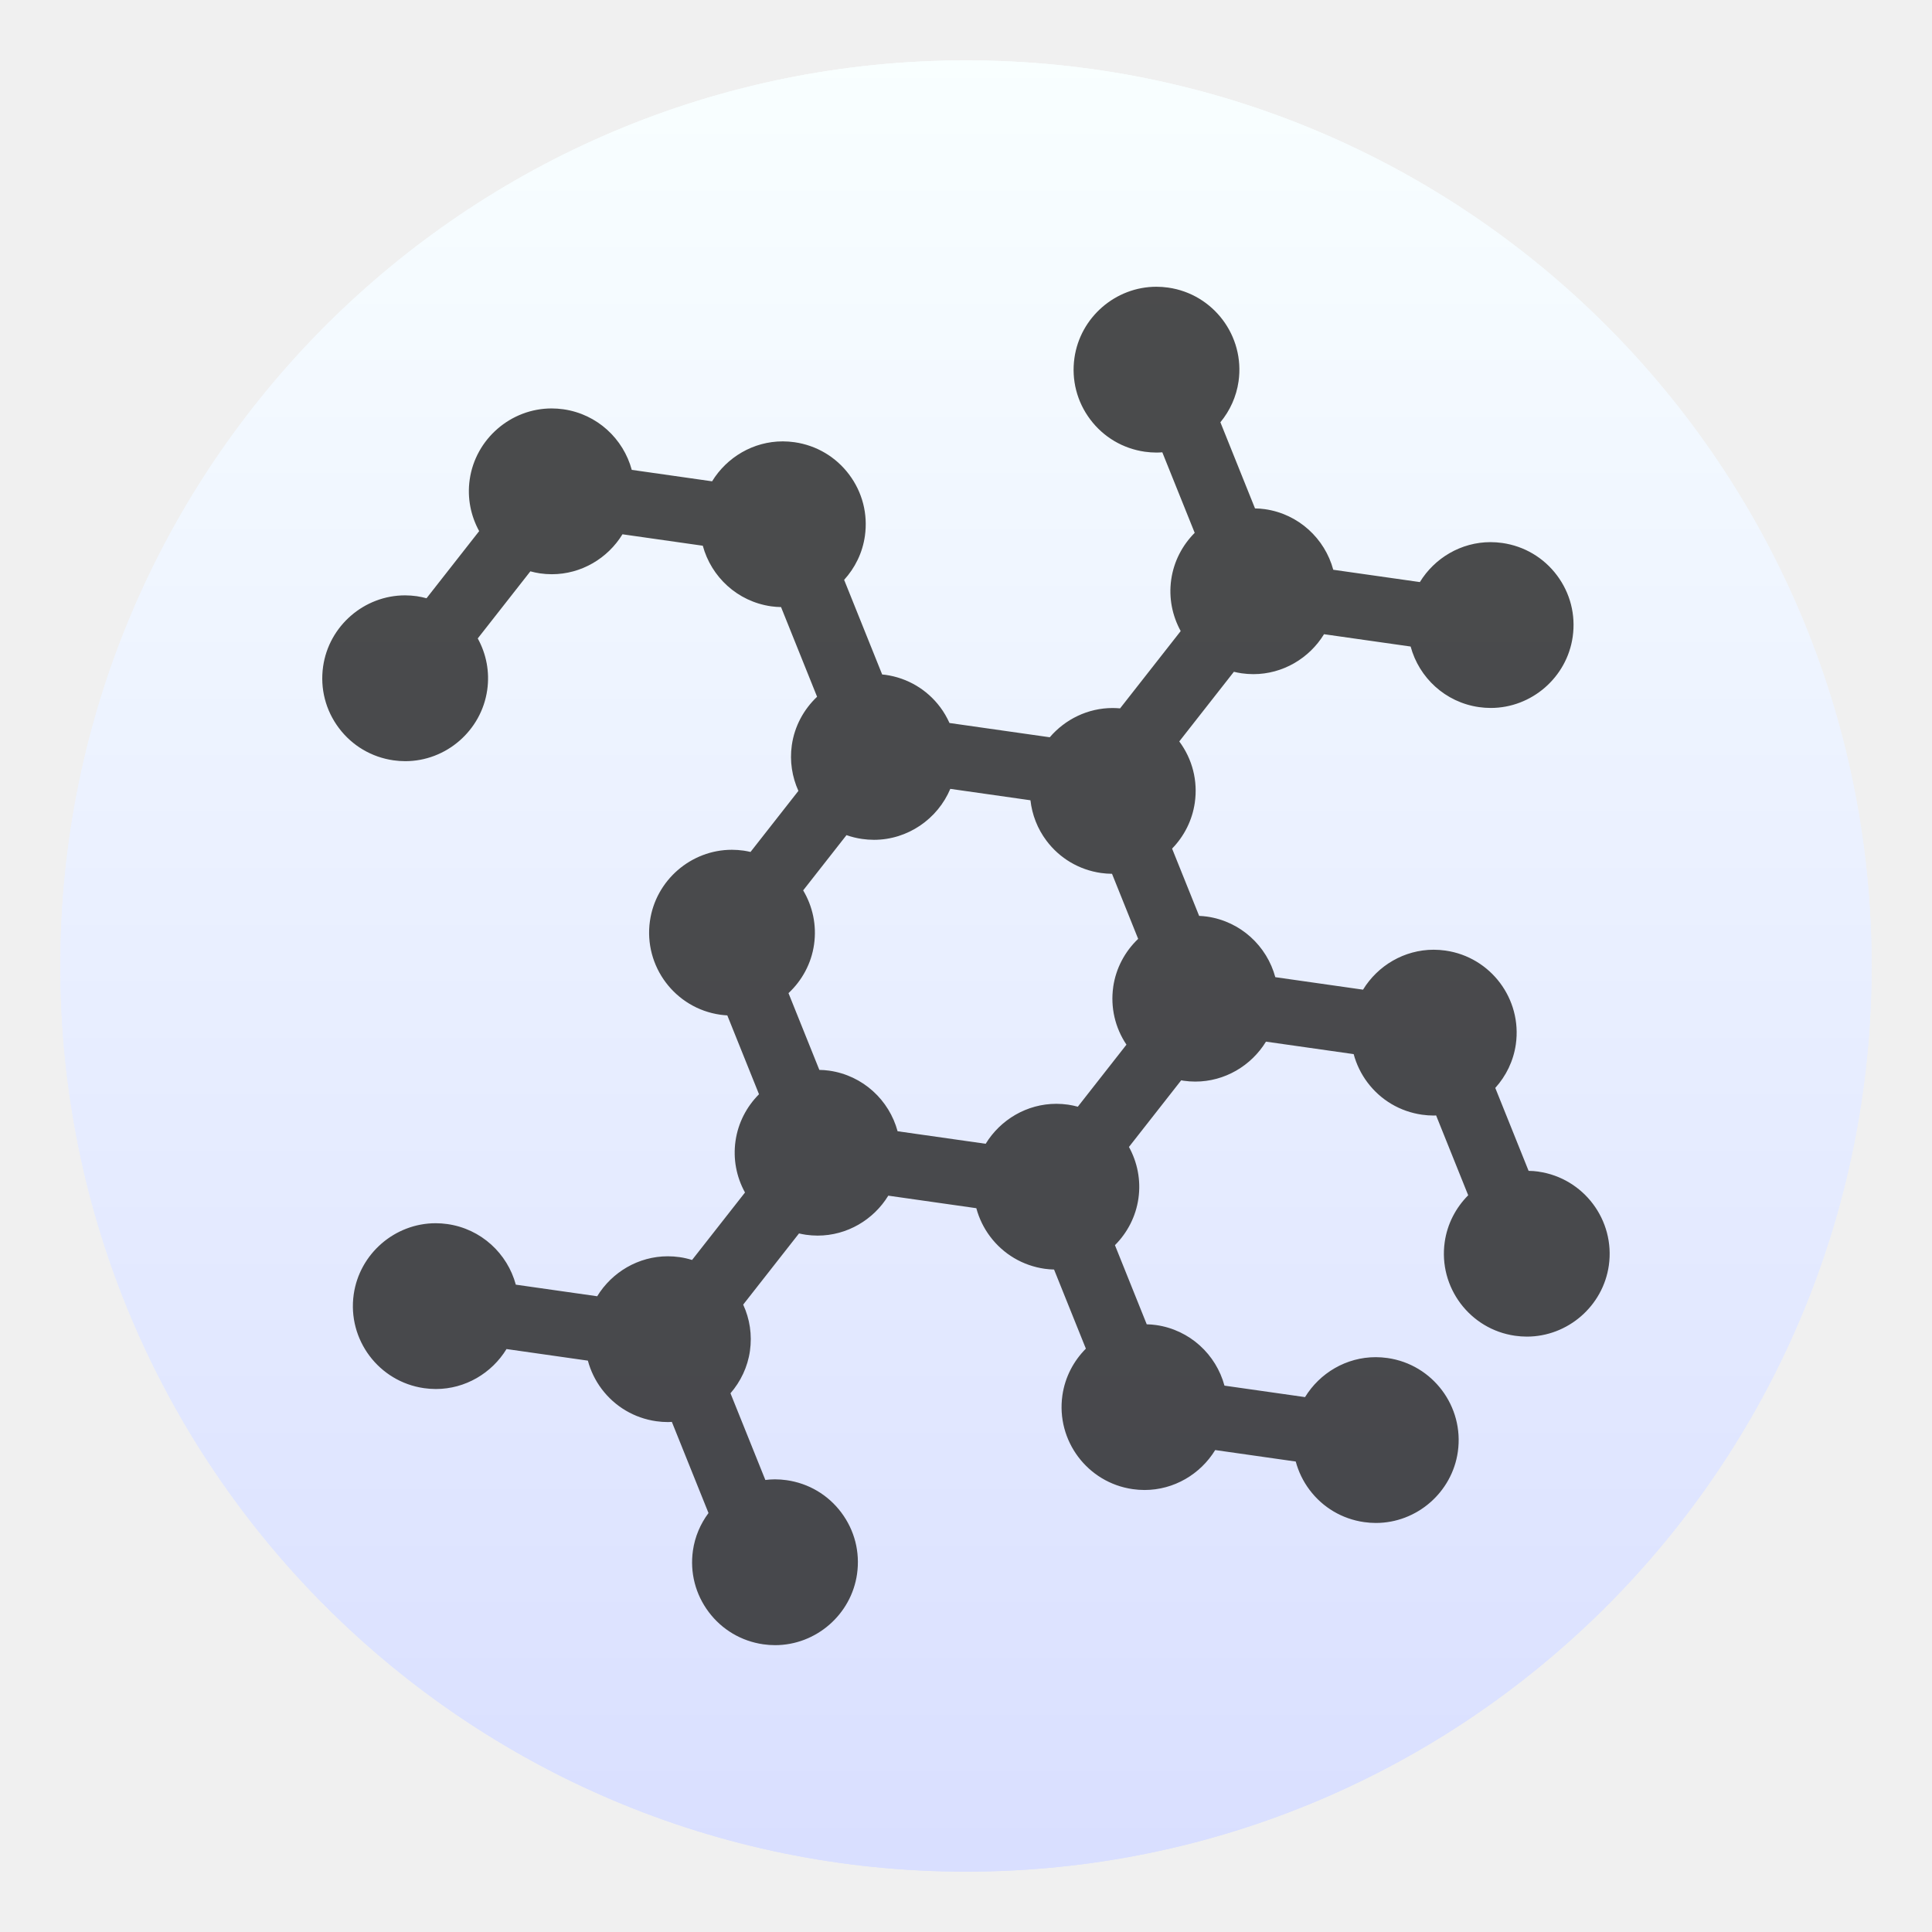
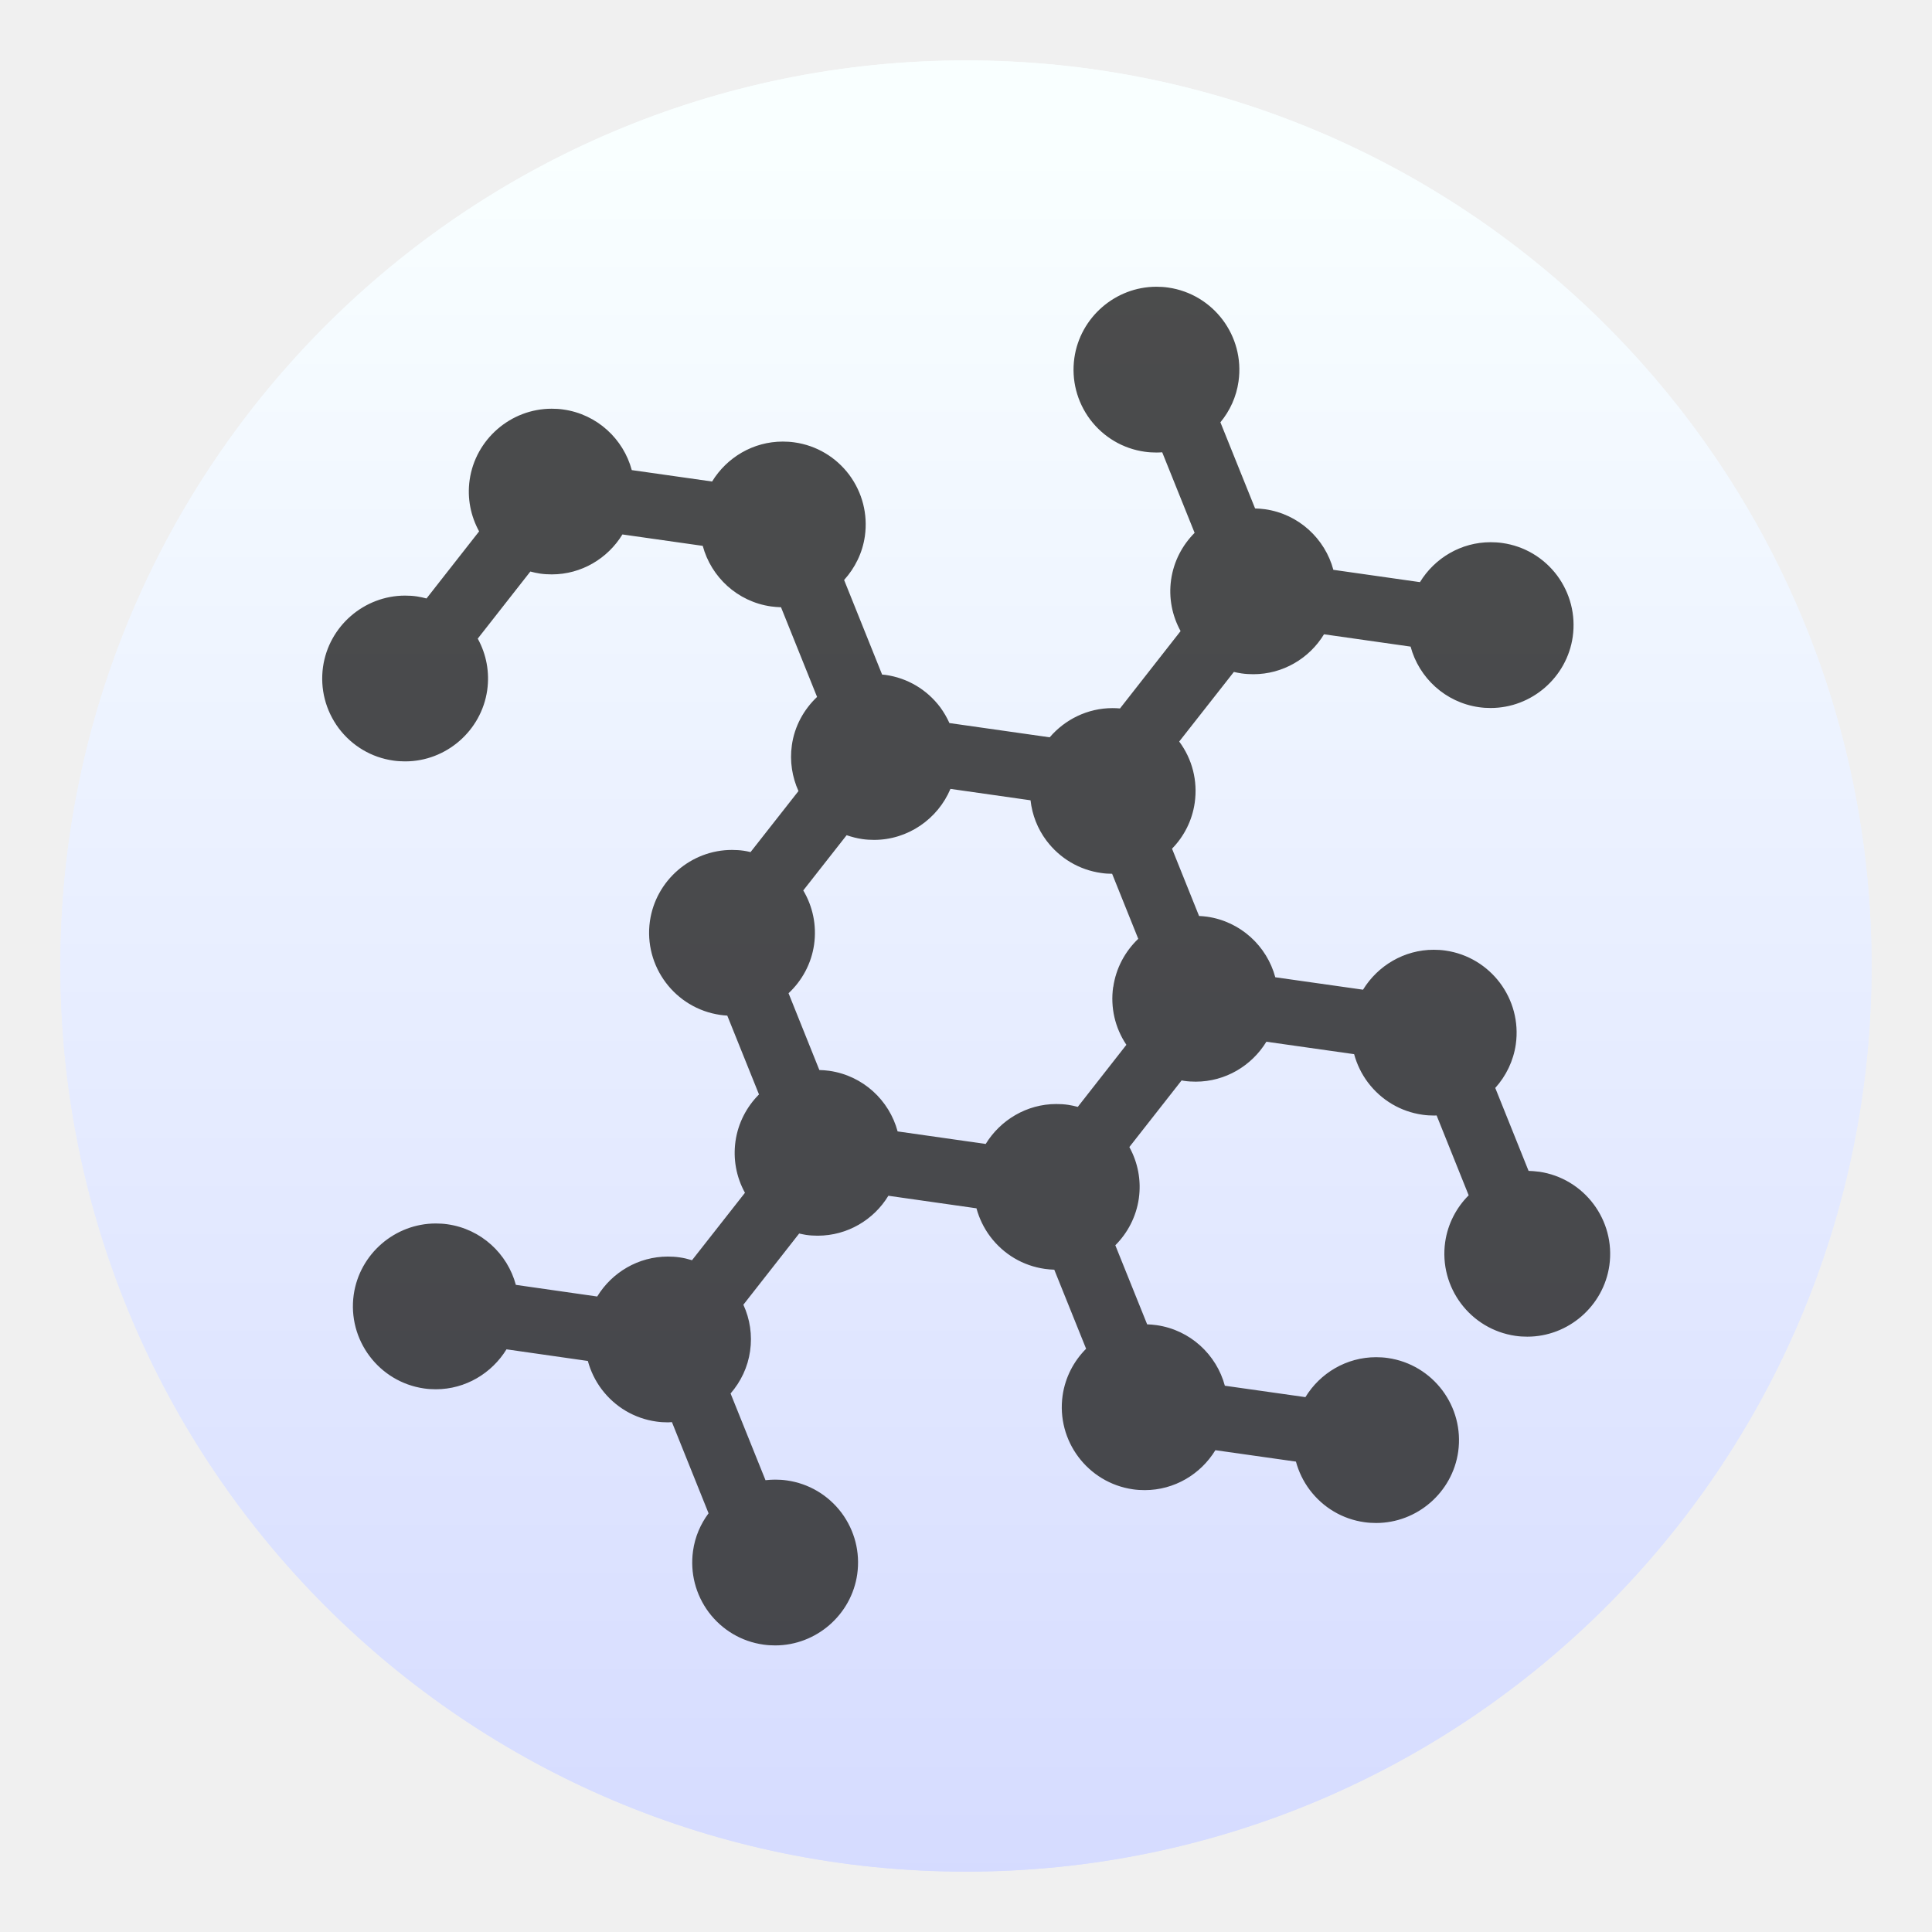
- <svg xmlns="http://www.w3.org/2000/svg" xmlns:xlink="http://www.w3.org/1999/xlink" version="1.1" id="svg2" width="64" height="64" viewBox="0 0 64 64">
-   <defs id="defs6">
-     <filter filterUnits="objectBoundingBox" y="0" x="0" height="1" width="1" id="alpha">
-       <feColorMatrix id="feColorMatrix823" values="0 0 0 0 1 0 0 0 0 1 0 0 0 0 1 0 0 0 1 0" type="matrix" in="SourceGraphic" />
-     </filter>
-     <mask id="mask0">
-       <g id="g828" filter="url(#alpha)">
-         <rect id="rect826" style="fill:#000000;fill-opacity:0.2" y="0" x="0" height="384" width="384" />
-       </g>
-     </mask>
-     <clipPath id="clip1">
-       <rect id="rect831" y="0" x="0" height="384" width="384" />
-     </clipPath>
-     <g clip-path="url(#clip1)" id="surface5">
-       <path id="path834" d="m 128,64 c -13.633,0.023 -26.613,5.84 -35.703,16 H 80 c -26.508,0.004 -47.996,21.492 -48,48 v 104 c 0.004,26.508 21.492,47.996 48,48 h 6.484 C 95.051,294.832 110.871,303.98 128,304 h 2.812 c 6.773,19.152 24.871,31.969 45.188,32 h 32 c 20.32,-0.023 38.43,-12.84 45.203,-32 H 256 c 17.125,-0.027 32.938,-9.172 41.5,-24 h 6.5 c 26.508,-0.004 47.996,-21.492 48,-48 V 128 C 351.996,101.492 330.508,80.004 304,80 H 291.703 C 282.613,69.84 269.633,64.023 256,64 H 224 C 212.184,64.02 200.789,68.398 192,76.297 183.211,68.398 171.816,64.02 160,64 Z m 0,0" style="fill:#000000" />
-     </g>
-     <mask id="mask1">
-       <g id="g839" filter="url(#alpha)">
-         <rect id="rect837" style="fill:#000000;fill-opacity:0.2" y="0" x="0" height="384" width="384" />
-       </g>
-     </mask>
-     <clipPath id="clip2">
-       <rect id="rect842" y="0" x="0" height="384" width="384" />
-     </clipPath>
-     <g clip-path="url(#clip2)" id="surface8">
-       <path id="path845" d="m 80,128 c 0,8 0,16 0,24 10.668,0 21.332,0 32,0 0,-8 0,-16 0,-24 -10.668,0 -21.332,0 -32,0 z m 0,0" style="fill:#000000" />
-       <path id="path847-8" d="m 80,168 c 0,8 0,16 0,24 10.668,0 21.332,0 32,0 0,-8 0,-16 0,-24 -10.668,0 -21.332,0 -32,0 z m 0,0" style="fill:#000000" />
-       <path id="path849-7" d="m 80,208 c 0,8 0,16 0,24 10.668,0 21.332,0 32,0 0,-8 0,-16 0,-24 -10.668,0 -21.332,0 -32,0 z m 0,0" style="fill:#000000" />
-       <path id="path851" d="m 128,112 c 0,8 0,16 0,24 10.668,0 21.332,0 32,0 0,-8 0,-16 0,-24 -10.668,0 -21.332,0 -32,0 z m 0,0" style="fill:#000000" />
-       <path id="path853" d="m 128,152 c 0,8 0,16 0,24 10.668,0 21.332,0 32,0 0,-8 0,-16 0,-24 -10.668,0 -21.332,0 -32,0 z m 0,0" style="fill:#000000" />
-       <path id="path855" d="m 128,192 c 0,8 0,16 0,24 10.668,0 21.332,0 32,0 0,-8 0,-16 0,-24 -10.668,0 -21.332,0 -32,0 z m 0,0" style="fill:#000000" />
-       <path id="path857" d="m 128,232 c 0,8 0,16 0,24 10.668,0 21.332,0 32,0 0,-8 0,-16 0,-24 -10.668,0 -21.332,0 -32,0 z m 0,0" style="fill:#000000" />
-       <path id="path859" d="m 176,144 c 0,8 0,16 0,24 10.668,0 21.332,0 32,0 0,-8 0,-16 0,-24 -10.668,0 -21.332,0 -32,0 z m 0,0" style="fill:#000000" />
-       <path id="path861" d="m 176,184 c 0,8 0,16 0,24 10.668,0 21.332,0 32,0 0,-8 0,-16 0,-24 -10.668,0 -21.332,0 -32,0 z m 0,0" style="fill:#000000" />
-       <path id="path863" d="m 176,224 c 0,8 0,16 0,24 10.668,0 21.332,0 32,0 0,-8 0,-16 0,-24 -10.668,0 -21.332,0 -32,0 z m 0,0" style="fill:#000000" />
-       <path id="path865" d="m 176,264 c 0,8 0,16 0,24 10.668,0 21.332,0 32,0 0,-8 0,-16 0,-24 -10.668,0 -21.332,0 -32,0 z m 0,0" style="fill:#000000" />
-       <path id="path867" d="m 304,128 c 0,8 0,16 0,24 -10.668,0 -21.332,0 -32,0 0,-8 0,-16 0,-24 10.668,0 21.332,0 32,0 z m 0,0" style="fill:#000000" />
-       <path id="path869" d="m 304,168 c 0,8 0,16 0,24 -10.668,0 -21.332,0 -32,0 0,-8 0,-16 0,-24 10.668,0 21.332,0 32,0 z m 0,0" style="fill:#000000" />
-       <path id="path871" d="m 304,208 c 0,8 0,16 0,24 -10.668,0 -21.332,0 -32,0 0,-8 0,-16 0,-24 10.668,0 21.332,0 32,0 z m 0,0" style="fill:#000000" />
-       <path id="path873" d="m 256,112 c 0,8 0,16 0,24 -10.668,0 -21.332,0 -32,0 0,-8 0,-16 0,-24 10.668,0 21.332,0 32,0 z m 0,0" style="fill:#000000" />
-       <path id="path875" d="m 256,152 c 0,8 0,16 0,24 -10.668,0 -21.332,0 -32,0 0,-8 0,-16 0,-24 10.668,0 21.332,0 32,0 z m 0,0" style="fill:#000000" />
-       <path id="path877" d="m 256,192 c 0,8 0,16 0,24 -10.668,0 -21.332,0 -32,0 0,-8 0,-16 0,-24 10.668,0 21.332,0 32,0 z m 0,0" style="fill:#000000" />
-       <path id="path879" d="m 256,232 c 0,8 0,16 0,24 -10.668,0 -21.332,0 -32,0 0,-8 0,-16 0,-24 10.668,0 21.332,0 32,0 z m 0,0" style="fill:#000000" />
-     </g>
-     <mask id="mask2">
-       <g id="g884" filter="url(#alpha)">
-         <rect id="rect882" style="fill:#000000;fill-opacity:0.29" y="0" x="0" height="384" width="384" />
-       </g>
-     </mask>
-     <clipPath id="clip3">
-       <rect id="rect887" y="0" x="0" height="384" width="384" />
-     </clipPath>
-     <g clip-path="url(#clip3)" id="surface11">
-       <path id="path890" d="m 128,56 c -13.633,0.023 -26.613,5.84 -35.703,16 H 80 C 53.492,72.004 32.004,93.492 32,120 v 8 C 32.004,101.492 53.492,80.004 80,80 H 92.297 C 101.387,69.84 114.367,64.023 128,64 h 32 c 11.816,0.02 23.211,4.398 32,12.297 C 200.789,68.398 212.184,64.02 224,64 h 32 c 13.633,0.023 26.613,5.84 35.703,16 H 304 c 26.508,0.004 47.996,21.492 48,48 v -8 C 351.996,93.492 330.508,72.004 304,72 H 291.703 C 282.613,61.84 269.633,56.023 256,56 H 224 C 212.184,56.02 200.789,60.398 192,68.297 183.211,60.398 171.816,56.02 160,56 Z m 0,0" style="fill:#ffffff" />
-     </g>
-     <filter filterUnits="objectBoundingBox" y="0" x="0" height="1" width="1" id="alpha-0">
-       <feColorMatrix id="feColorMatrix864" values="0 0 0 0 1 0 0 0 0 1 0 0 0 0 1 0 0 0 1 0" type="matrix" in="SourceGraphic" />
-     </filter>
-     <mask id="mask0-0">
-       <g style="filter:url(#alpha-0)" id="g869" filter="url(#alpha)">
-         <rect id="rect867" style="fill:#000000;fill-opacity:0.302" y="0" x="0" height="384" width="384" />
-       </g>
-     </mask>
-     <clipPath id="clip1-5">
-       <rect id="rect872" y="0" x="0" height="384" width="384" />
-     </clipPath>
-     <g clip-path="url(#clip1-5)" id="surface5-3">
-       <path id="path875-4" d="M 168.203,339.898 C 138.562,336.34 110.465,323.27 78.152,298.02 68.023,290.105 56.875,280.477 55.934,278.832 c -1.41,-2.457 -1.078,-5.328 0.832,-7.238 2.965,-2.969 5.273,-2.391 17.473,4.371 37.965,21.043 62.137,30.766 88.625,35.641 10.082,1.855 41.16,1.871 53.035,0.027 24.598,-3.82 42.574,-8.758 67.129,-18.43 14.086,-5.551 15.785,-5.734 19.309,-2.055 2.301,2.402 2.652,6.176 0.832,8.953 -1.547,2.359 -10.395,8.516 -20.387,14.188 -35.324,20.047 -79.215,29.855 -114.578,25.609 z m 141.66,-24.492 c -0.781,-0.781 -1.422,-2.207 -1.422,-3.164 0,-0.957 1.73,-6.965 3.848,-13.348 4.473,-13.496 5.359,-18.316 3.672,-20.004 -1.816,-1.816 -7.254,-2.227 -16.418,-1.238 -15.918,1.715 -18.062,1.75 -19.609,0.352 -2.141,-1.938 -1.863,-6.023 0.566,-8.301 2.598,-2.434 8.941,-5.926 13.809,-7.602 9.754,-3.355 29.836,-3.844 36.516,-0.887 4.891,2.164 5.754,4.082 5.629,12.523 -0.203,13.797 -6.148,28.844 -15.062,38.117 -4.246,4.418 -5.078,4.977 -7.441,4.977 -1.711,0 -3.168,-0.508 -4.086,-1.426 z M 145.395,262.059 c -11.641,-2.457 -22.617,-9.055 -28.84,-17.328 -4.305,-5.727 -6.277,-9.703 -8.625,-17.375 -1.766,-5.781 -1.914,-7.246 -1.926,-18.727 -0.012,-14.594 1.035,-19.613 6.348,-30.336 9.285,-18.754 28.996,-30.715 59.754,-36.25 7.594,-1.367 29.332,-3.871 33.695,-3.883 5.723,-0.016 5.828,-0.207 5.828,-10.902 0,-14.535 -2.664,-22.078 -9.41,-26.676 -4.984,-3.391 -9.371,-4.703 -15.789,-4.719 -9.242,-0.023 -16.77,3.113 -22.703,9.453 -3.598,3.852 -5.16,6.559 -6.621,11.473 -0.551,1.855 -1.664,4.215 -2.477,5.25 -1.262,1.602 -2.023,1.875 -5.219,1.875 -2.055,0 -7.129,-0.473 -11.27,-1.055 C 134,122.277 127.5,121.453 123.699,121.031 c -8.246,-0.922 -9.859,-1.465 -11.418,-3.84 -1.105,-1.688 -1.102,-2.145 0.074,-6.973 3.059,-12.57 7.574,-20.609 16.695,-29.727 10.43,-10.426 21.539,-15.953 39.316,-19.551 7.457,-1.512 10.883,-1.805 20.98,-1.805 25.84,0 45.297,6.57 57.922,19.562 7.32,7.531 11.051,15.734 12.844,28.254 0.547,3.816 1,22.523 1.277,52.555 l 0.426,46.629 2.309,5.336 c 1.266,2.938 4.109,7.738 6.316,10.672 5.32,7.066 6.426,9.441 5.551,11.93 -0.648,1.848 -13.469,13.613 -25.078,23.016 -4.719,3.824 -5.516,4.215 -8.586,4.215 -3.254,0 -3.594,-0.207 -8.863,-5.375 -3.016,-2.957 -7.586,-8.242 -10.156,-11.746 -2.574,-3.504 -5.066,-6.371 -5.539,-6.371 -0.477,0 -2.293,1.48 -4.035,3.293 -7.406,7.676 -17.121,14.379 -25.781,17.785 -10.555,4.152 -30.758,5.656 -42.559,3.168 z m 39.453,-33.863 c 9.359,-2.438 15.836,-8.305 21.059,-19.074 4.77,-9.836 5.816,-15.773 5.562,-31.504 l -0.199,-12.059 -8.539,0.148 c -12.203,0.215 -19.051,1.598 -26.992,5.461 -13.754,6.691 -19.656,17.316 -18.711,33.68 0.496,8.562 2.77,13.848 8.023,18.648 5.75,5.258 11.977,6.734 19.797,4.699 z m 0,0" style="fill:#000000" />
-     </g>
-     <mask id="mask1-7">
-       <g style="filter:url(#alpha-0)" id="g880" filter="url(#alpha)">
-         <rect id="rect878" style="fill:#000000;fill-opacity:0.149" y="0" x="0" height="384" width="384" />
-       </g>
-     </mask>
-     <clipPath id="clip2-3">
-       <rect id="rect883" y="0" x="0" height="384" width="384" />
-     </clipPath>
-     <g clip-path="url(#clip2-3)" id="surface8-2">
-       <path id="path886" d="m 189.348,51.637 c -3.492,0 -6.156,0.039 -8.492,0.148 22.621,1.027 39.871,7.535 51.414,19.414 7.32,7.531 11.051,15.734 12.844,28.254 0.547,3.816 1,22.523 1.277,52.555 l 0.43,46.629 2.305,5.34 c 1.27,2.934 4.109,7.738 6.316,10.668 5.32,7.066 6.426,9.441 5.555,11.93 -0.652,1.848 -13.469,13.613 -25.078,23.016 -0.258,0.207 -0.461,0.367 -0.695,0.555 3.641,3.504 4.258,3.66 7.105,3.66 3.07,0 3.867,-0.391 8.59,-4.215 11.609,-9.402 24.426,-21.168 25.078,-23.016 0.871,-2.488 -0.234,-4.863 -5.555,-11.93 -2.207,-2.93 -5.047,-7.734 -6.316,-10.668 l -2.305,-5.34 -0.43,-46.629 c -0.277,-30.031 -0.73,-48.738 -1.277,-52.555 -1.793,-12.52 -5.523,-20.723 -12.844,-28.254 -12.629,-12.996 -32.082,-19.562 -57.922,-19.562 z m 0,0" style="fill:#000000" />
-     </g>
-     <linearGradient id="a" gradientUnits="userSpaceOnUse" x1="401.175" x2="401.175" y1="549.914" y2="516.928">
-       <stop offset="0" stop-color="#d5dbff" id="stop2" />
-       <stop offset="1" stop-color="#f9ffff" id="stop4" />
+ <svg xmlns="http://www.w3.org/2000/svg" xmlns:xlink="http://www.w3.org/1999/xlink" width="64" height="64" version="1.1" viewBox="0 0 16.933 16.933">
+   <defs>
+     <linearGradient id="linearGradient981" x1="401.18" x2="401.18" y1="628.21" y2="521.48" gradientTransform="matrix(.14294 0 0 .14294 -50.895 -71.301)" gradientUnits="userSpaceOnUse" xlink:href="#a" />
+     <linearGradient id="a" x1="401.18" x2="401.18" y1="549.91" y2="516.93" gradientUnits="userSpaceOnUse">
+       <stop stop-color="#d5dbff" offset="0" />
+       <stop stop-color="#f9ffff" offset="1" />
    </linearGradient>
-     <linearGradient xlink:href="#a" id="linearGradient908" gradientUnits="userSpaceOnUse" x1="401.175" y1="549.914" x2="401.175" y2="516.928" />
-     <linearGradient xlink:href="#a" id="linearGradient981" gradientUnits="userSpaceOnUse" x1="401.175" y1="549.914" x2="401.175" y2="516.928" />
-     <linearGradient xlink:href="#a" id="linearGradient983" gradientUnits="userSpaceOnUse" x1="401.175" y1="549.914" x2="401.175" y2="516.928" />
-     <linearGradient xlink:href="#a" id="linearGradient985" gradientUnits="userSpaceOnUse" x1="401.175" y1="549.914" x2="401.175" y2="516.928" />
-     <linearGradient xlink:href="#a" id="linearGradient987" gradientUnits="userSpaceOnUse" x1="401.175" y1="549.914" x2="401.175" y2="516.928" />
-     <linearGradient xlink:href="#a" id="linearGradient989" gradientUnits="userSpaceOnUse" x1="401.175" y1="549.914" x2="401.175" y2="516.928" />
-     <linearGradient xlink:href="#a" id="linearGradient991" gradientUnits="userSpaceOnUse" x1="401.175" y1="549.914" x2="401.175" y2="516.928" />
+     <linearGradient id="linearGradient8147" x1="401.18" x2="401.18" y1="549.91" y2="516.93" gradientTransform="matrix(.54025 0 0 .54025 -204.68 -276.88)" gradientUnits="userSpaceOnUse" xlink:href="#a" />
  </defs>
-   <path style="fill:#000000;stroke-width:1.333" d="" id="path849" />
-   <path style="fill:#000000;stroke-width:1.333" d="" id="path847" />
-   <g style="fill:#ffffff" id="g899" transform="translate(36.65386,39.34777)" />
-   <g fill="url(#a)" stroke="url(#a)" stroke-width="1.385" transform="matrix(2.041877,0,0,2.041877,-785.9176,-1053.866)" id="g13" style="fill:url(#linearGradient908);stroke:url(#linearGradient908)">
-     <circle cx="400.571" cy="531.798" r="14" id="circle7" style="fill:url(#linearGradient981);stroke:url(#linearGradient983)" />
-     <circle cx="400.571" cy="531.798" r="14" id="circle9" style="fill:url(#linearGradient985);stroke:url(#linearGradient987)" />
-     <circle cx="400.571" cy="531.798" r="0" id="circle11" style="fill:url(#linearGradient989);stroke:url(#linearGradient991)" />
+   <g transform="translate(-3.2598 -1.9568)">
+     <circle cx="11.726" cy="10.423" r="7.563" fill="url(#linearGradient8147)" stroke="url(#linearGradient8147)" stroke-width=".748" />
+     <circle cx="11.726" cy="10.424" r="7.563" fill="url(#linearGradient981)" stroke="url(#linearGradient981)" stroke-width=".748" />
+     <path d="m16.744 12.226c-0.029-0.004-0.058-6e-3 -0.087-0.007l-0.292-0.727c0.094-0.104 0.159-0.236 0.18-0.382 0.056-0.397-0.22-0.765-0.617-0.822-0.034-0.005-0.069-0.007-0.103-0.007-0.259 0-0.49 0.14-0.619 0.35l-0.769-0.109c-0.073-0.272-0.303-0.489-0.599-0.531-0.023-0.003-0.046-0.005-0.069-0.006l-0.237-0.59c0.105-0.107 0.177-0.247 0.199-0.403 0.027-0.191-0.021-0.381-0.136-0.536l0.479-0.61c0.022 0.005 0.045 0.01 0.068 0.013 0.034 0.005 0.069 0.007 0.103 0.007 0.259 0 0.491-0.139 0.619-0.35l0.759 0.108c0.073 0.272 0.303 0.489 0.599 0.531 0.034 0.005 0.069 0.007 0.103 0.007 0.359 0 0.668-0.268 0.719-0.624 0.027-0.192-0.022-0.383-0.138-0.539-0.117-0.155-0.287-0.256-0.479-0.283-0.034-0.005-0.069-0.007-0.103-0.007-0.259 0-0.49 0.139-0.619 0.35l-0.759-0.108c-0.073-0.272-0.303-0.489-0.599-0.531-0.029-0.004-0.058-0.006-0.087-0.007l-0.304-0.755c0.083-0.1 0.14-0.223 0.159-0.359 0.056-0.397-0.22-0.765-0.617-0.822-0.034-0.005-0.069-0.007-0.103-0.007-0.359 0-0.668 0.268-0.719 0.624-0.027 0.192 0.022 0.383 0.138 0.539 0.117 0.155 0.287 0.256 0.479 0.283 0.034 0.005 0.069 0.007 0.103 0.007 0.017 0 0.034-0.001 0.05-0.002l0.284 0.706c-0.108 0.108-0.183 0.25-0.206 0.41-0.023 0.162 0.01 0.318 0.083 0.451l-0.531 0.678c-0.022-0.002-0.043-0.003-0.065-0.003-0.218 0-0.417 0.099-0.551 0.256l-0.879-0.125c-0.022-0.049-0.049-0.095-0.081-0.139-0.117-0.155-0.287-0.256-0.479-0.283-0.01-0.001-0.02-0.002-0.03-0.003l-0.333-0.829c0.095-0.105 0.161-0.237 0.182-0.384 0.027-0.192-0.022-0.383-0.138-0.539-0.117-0.155-0.287-0.256-0.479-0.283-0.034-0.005-0.069-0.007-0.103-0.007-0.259 0-0.49 0.139-0.619 0.35l-0.704-0.1c-0.073-0.272-0.303-0.489-0.599-0.531-0.034-0.005-0.069-0.007-0.103-0.007-0.359 0-0.668 0.268-0.719 0.624-0.023 0.162 0.01 0.318 0.083 0.451l-0.461 0.588c-0.028-0.007-0.056-0.014-0.085-0.018-0.034-0.005-0.069-0.007-0.103-0.007-0.359 0-0.668 0.268-0.719 0.624-0.027 0.192 0.022 0.383 0.138 0.539 0.117 0.155 0.287 0.256 0.479 0.283 0.034 0.005 0.069 0.007 0.103 0.007 0.359 0 0.668-0.268 0.719-0.624 0.022-0.158-0.007-0.314-0.083-0.452l0.461-0.588c0.028 0.007 0.056 0.014 0.085 0.018 0.034 0.005 0.069 0.007 0.103 0.007 0.259 0 0.49-0.139 0.619-0.35l0.704 0.1c0.073 0.272 0.303 0.489 0.599 0.531 0.029 0.004 0.058 0.006 0.087 0.007l0.316 0.786c-0.116 0.11-0.198 0.257-0.221 0.424-0.02 0.141 0.003 0.279 0.058 0.401l-0.42 0.535c-0.02-0.005-0.04-0.009-0.06-0.012-0.034-0.005-0.069-0.007-0.103-0.007-0.359 0-0.668 0.268-0.719 0.624-0.056 0.396 0.22 0.765 0.617 0.822 0.02 0.003 0.041 0.005 0.061 0.006l0.278 0.691c-0.108 0.108-0.183 0.25-0.206 0.41-0.022 0.158 0.007 0.314 0.083 0.452l-0.464 0.591c-0.036-0.011-0.072-0.02-0.109-0.025-0.034-0.005-0.069-0.007-0.103-0.007-0.259 0-0.49 0.139-0.619 0.35l-0.713-0.102c-0.073-0.272-0.303-0.489-0.599-0.531-0.034-0.005-0.069-0.007-0.103-0.007-0.359 0-0.668 0.268-0.719 0.624-0.056 0.396 0.22 0.765 0.617 0.822 0.034 0.005 0.069 0.007 0.103 0.007 0.259 0 0.49-0.14 0.619-0.35l0.713 0.102c0.024 0.088 0.064 0.172 0.121 0.248 0.117 0.155 0.287 0.256 0.479 0.283 0.034 0.005 0.069 0.007 0.103 0.007 0.011 0 0.023-1e-3 0.034-0.002l0.321 0.799c-0.07 0.094-0.119 0.206-0.136 0.329-0.027 0.192 0.022 0.383 0.138 0.539 0.117 0.155 0.287 0.256 0.479 0.283 0.034 0.005 0.069 0.007 0.103 0.007 0.359 0 0.668-0.268 0.719-0.624 0.027-0.192-0.022-0.383-0.138-0.539-0.117-0.155-0.287-0.256-0.479-0.283-0.034-0.005-0.069-0.007-0.103-0.007-0.028 0-0.056 0.002-0.084 0.005l-0.306-0.76c0.089-0.103 0.151-0.23 0.171-0.372 0.02-0.14-0.001-0.28-0.059-0.406l0.489-0.624c0.02 0.004 0.04 0.009 0.06 0.012 0.034 0.005 0.069 0.007 0.103 0.007 0.259 0 0.491-0.139 0.619-0.35l0.772 0.11c0.024 0.088 0.064 0.172 0.121 0.248 0.117 0.155 0.287 0.256 0.479 0.283 0.027 0.004 0.055 0.006 0.082 0.007l0.279 0.693c-0.108 0.108-0.183 0.25-0.206 0.41-0.056 0.397 0.22 0.765 0.617 0.822 0.034 0.005 0.069 0.007 0.103 0.007 0.259 0 0.49-0.139 0.619-0.35l0.706 0.1c0.024 0.088 0.064 0.172 0.121 0.248 0.117 0.155 0.287 0.256 0.479 0.283 0.034 0.005 0.069 0.007 0.103 0.007 0.359 0 0.668-0.268 0.719-0.624 0.056-0.397-0.22-0.765-0.617-0.822-0.034-0.005-0.069-0.007-0.103-0.007-0.259 0-0.49 0.139-0.619 0.35l-0.706-0.1c-0.073-0.272-0.303-0.489-0.599-0.531-0.027-0.004-0.055-0.006-0.082-0.007l-0.279-0.693c0.108-0.108 0.183-0.25 0.206-0.41 0.023-0.162-0.01-0.318-0.083-0.451l0.458-0.584c0.007 0.001 0.014 3e-3 0.021 4e-3 0.034 0.005 0.069 0.007 0.103 0.007 0.259 0 0.49-0.139 0.619-0.35l0.769 0.109c0.024 0.088 0.064 0.172 0.121 0.248 0.117 0.155 0.287 0.256 0.479 0.283 0.034 0.005 0.069 0.007 0.103 0.007 0.007 0 0.014-7.41e-4 0.02-9.52e-4l0.281 0.7c-0.108 0.108-0.183 0.25-0.206 0.41-0.056 0.397 0.22 0.765 0.617 0.822 0.034 0.005 0.069 0.007 0.103 0.007 0.359 0 0.668-0.268 0.719-0.624 0.056-0.397-0.221-0.765-0.617-0.822zm-3.728-1.618c-0.025 0.179 0.016 0.357 0.116 0.506l-0.426 0.544c-0.028-0.007-0.056-0.014-0.085-0.018-0.034-0.005-0.069-0.007-0.103-0.007-0.259 0-0.49 0.14-0.619 0.35l-0.772-0.11c-0.073-0.272-0.303-0.489-0.599-0.531-0.029-0.004-0.058-0.006-0.087-0.007l-0.27-0.673c0.118-0.11 0.2-0.259 0.224-0.427 0.024-0.171-0.013-0.336-0.095-0.474l0.38-0.484c0.044 0.015 0.09 0.027 0.138 0.034 0.034 0.005 0.069 0.007 0.103 0.007 0.296 0 0.558-0.183 0.669-0.447l0.702 0.1c0.014 0.127 0.061 0.249 0.14 0.354 0.117 0.155 0.287 0.256 0.479 0.283 0.032 0.005 0.064 0.007 0.096 0.007l0.229 0.57c-0.115 0.11-0.195 0.256-0.219 0.422z" fill="#2d2d2d" fill-opacity=".85" stroke-width=".057" />
  </g>
-   <path d="m 50.965,38.811 c -0.108,-0.016 -0.218,-0.023 -0.328,-0.025 l -1.104,-2.747 c 0.356,-0.394 0.602,-0.891 0.681,-1.445 0.213,-1.499 -0.833,-2.892 -2.332,-3.105 -0.129,-0.018 -0.26,-0.028 -0.389,-0.028 -0.977,0 -1.854,0.527 -2.341,1.323 l -2.906,-0.414 c -0.278,-1.029 -1.144,-1.847 -2.264,-2.007 -0.086,-0.012 -0.173,-0.019 -0.259,-0.023 l -0.896,-2.229 c 0.395,-0.405 0.669,-0.933 0.753,-1.525 0.103,-0.722 -0.081,-1.44 -0.515,-2.025 l 1.809,-2.307 c 0.084,0.02 0.169,0.037 0.256,0.05 0.129,0.018 0.26,0.028 0.389,0.028 0.977,0 1.854,-0.527 2.341,-1.323 l 2.869,0.408 c 0.278,1.029 1.144,1.847 2.264,2.007 0.129,0.018 0.26,0.028 0.389,0.028 1.357,0 2.525,-1.014 2.716,-2.359 0.103,-0.726 -0.082,-1.449 -0.523,-2.036 -0.44,-0.586 -1.083,-0.966 -1.809,-1.07 -0.129,-0.018 -0.26,-0.028 -0.39,-0.028 -0.977,0 -1.854,0.527 -2.341,1.323 l -2.869,-0.408 c -0.278,-1.029 -1.144,-1.847 -2.264,-2.007 -0.108,-0.016 -0.218,-0.023 -0.328,-0.025 l -1.147,-2.854 c 0.313,-0.379 0.529,-0.843 0.602,-1.356 0.213,-1.499 -0.833,-2.892 -2.332,-3.105 -0.129,-0.018 -0.26,-0.028 -0.389,-0.028 -1.357,0 -2.525,1.014 -2.716,2.359 -0.103,0.726 0.082,1.449 0.523,2.036 0.44,0.586 1.083,0.966 1.809,1.07 0.129,0.018 0.26,0.028 0.389,0.028 0.064,0 0.127,-0.004 0.19,-0.009 l 1.073,2.668 c -0.408,0.409 -0.692,0.945 -0.778,1.549 -0.087,0.611 0.038,1.202 0.314,1.705 l -2.008,2.561 c -0.082,-0.007 -0.163,-0.012 -0.245,-0.012 -0.823,0 -1.576,0.375 -2.084,0.969 l -3.322,-0.473 c -0.083,-0.183 -0.184,-0.36 -0.308,-0.525 -0.44,-0.587 -1.083,-0.966 -1.809,-1.07 -0.038,-0.005 -0.075,-0.008 -0.113,-0.012 l -1.26,-3.135 c 0.36,-0.395 0.609,-0.895 0.688,-1.453 0.103,-0.726 -0.082,-1.449 -0.523,-2.036 -0.44,-0.586 -1.083,-0.966 -1.809,-1.07 -0.129,-0.018 -0.26,-0.028 -0.389,-0.028 -0.977,0 -1.854,0.527 -2.341,1.323 l -2.661,-0.379 c -0.278,-1.029 -1.144,-1.847 -2.264,-2.007 -0.129,-0.018 -0.26,-0.028 -0.389,-0.028 -1.357,0 -2.525,1.014 -2.716,2.359 -0.087,0.611 0.038,1.202 0.314,1.705 l -1.744,2.224 c -0.105,-0.028 -0.212,-0.052 -0.321,-0.068 -0.129,-0.018 -0.26,-0.028 -0.389,-0.028 -1.357,0 -2.525,1.014 -2.716,2.359 -0.103,0.726 0.082,1.449 0.523,2.036 0.44,0.586 1.083,0.966 1.809,1.07 0.129,0.018 0.26,0.028 0.389,0.028 1.357,0 2.525,-1.014 2.716,-2.359 0.085,-0.596 -0.028,-1.189 -0.314,-1.707 l 1.743,-2.223 c 0.105,0.028 0.211,0.052 0.321,0.068 0.129,0.018 0.26,0.028 0.389,0.028 0.977,0 1.854,-0.527 2.341,-1.323 l 2.661,0.379 c 0.278,1.029 1.144,1.847 2.264,2.007 0.108,0.016 0.218,0.023 0.328,0.025 l 1.194,2.971 c -0.439,0.415 -0.747,0.972 -0.837,1.604 -0.076,0.535 0.011,1.055 0.218,1.514 l -1.586,2.023 c -0.075,-0.017 -0.15,-0.033 -0.227,-0.044 -0.129,-0.018 -0.26,-0.028 -0.389,-0.028 -1.357,0 -2.525,1.014 -2.716,2.359 -0.213,1.499 0.833,2.892 2.332,3.105 0.077,0.011 0.154,0.017 0.231,0.022 l 1.05,2.612 c -0.408,0.409 -0.692,0.945 -0.778,1.548 -0.085,0.596 0.028,1.189 0.314,1.707 l -1.753,2.235 c -0.134,-0.041 -0.271,-0.074 -0.413,-0.094 -0.129,-0.018 -0.26,-0.028 -0.389,-0.028 -0.977,0 -1.854,0.527 -2.341,1.324 l -2.696,-0.384 c -0.278,-1.029 -1.144,-1.847 -2.265,-2.007 -0.129,-0.018 -0.26,-0.028 -0.389,-0.028 -1.357,0 -2.525,1.014 -2.716,2.359 -0.213,1.499 0.833,2.892 2.332,3.105 0.129,0.018 0.26,0.028 0.389,0.028 0.977,0 1.854,-0.527 2.341,-1.324 l 2.695,0.384 c 0.09,0.334 0.242,0.652 0.456,0.937 0.44,0.586 1.083,0.966 1.809,1.07 0.129,0.018 0.26,0.028 0.389,0.028 0.043,0 0.085,-0.004 0.128,-0.006 l 1.214,3.019 c -0.266,0.357 -0.45,0.78 -0.516,1.243 -0.103,0.726 0.082,1.449 0.523,2.036 0.44,0.586 1.083,0.966 1.809,1.07 0.129,0.018 0.26,0.028 0.389,0.028 1.357,0 2.525,-1.014 2.716,-2.359 0.103,-0.726 -0.082,-1.449 -0.523,-2.036 -0.44,-0.587 -1.083,-0.966 -1.809,-1.07 -0.129,-0.018 -0.26,-0.028 -0.389,-0.028 -0.107,0 -0.212,0.008 -0.317,0.021 l -1.155,-2.872 c 0.336,-0.388 0.569,-0.869 0.645,-1.404 0.075,-0.53 -0.005,-1.058 -0.224,-1.533 l 1.849,-2.358 c 0.075,0.017 0.151,0.033 0.228,0.044 0.129,0.018 0.26,0.028 0.389,0.028 0.977,0 1.854,-0.527 2.341,-1.323 l 2.916,0.415 c 0.09,0.334 0.242,0.652 0.456,0.937 0.44,0.586 1.083,0.966 1.809,1.07 0.103,0.015 0.206,0.022 0.31,0.025 l 1.054,2.621 c -0.408,0.409 -0.692,0.945 -0.778,1.549 -0.213,1.499 0.833,2.892 2.332,3.105 0.129,0.018 0.26,0.028 0.389,0.028 0.977,0 1.854,-0.527 2.341,-1.323 l 2.668,0.38 c 0.09,0.334 0.242,0.652 0.456,0.937 0.44,0.587 1.083,0.966 1.809,1.07 0.129,0.018 0.26,0.028 0.389,0.028 1.357,0 2.525,-1.014 2.716,-2.359 0.213,-1.499 -0.833,-2.892 -2.331,-3.105 -0.129,-0.018 -0.26,-0.028 -0.39,-0.028 -0.977,0 -1.854,0.527 -2.341,1.323 l -2.669,-0.38 c -0.278,-1.029 -1.144,-1.847 -2.265,-2.007 -0.102,-0.015 -0.206,-0.022 -0.31,-0.025 l -1.053,-2.621 c 0.408,-0.409 0.692,-0.945 0.778,-1.549 0.087,-0.611 -0.038,-1.202 -0.314,-1.705 l 1.731,-2.208 c 0.026,0.004 0.052,0.011 0.078,0.015 0.129,0.018 0.26,0.028 0.389,0.028 0.977,0 1.854,-0.527 2.341,-1.323 l 2.905,0.413 c 0.09,0.334 0.242,0.652 0.456,0.937 0.44,0.587 1.083,0.966 1.809,1.07 0.129,0.018 0.26,0.028 0.389,0.028 0.026,0 0.051,-0.003 0.077,-0.004 l 1.063,2.645 c -0.408,0.409 -0.692,0.945 -0.778,1.549 -0.213,1.499 0.833,2.892 2.332,3.105 0.129,0.018 0.26,0.028 0.389,0.028 1.357,0 2.525,-1.014 2.716,-2.359 0.212,-1.499 -0.834,-2.892 -2.333,-3.106 z M 36.877,32.695 c -0.096,0.676 0.061,1.348 0.438,1.911 l -1.611,2.055 c -0.105,-0.028 -0.212,-0.052 -0.322,-0.068 -0.129,-0.018 -0.26,-0.028 -0.389,-0.028 -0.977,0 -1.854,0.527 -2.341,1.324 L 29.734,37.474 c -0.278,-1.029 -1.144,-1.847 -2.264,-2.007 -0.108,-0.016 -0.218,-0.023 -0.328,-0.025 l -1.022,-2.543 c 0.445,-0.416 0.757,-0.977 0.847,-1.614 0.092,-0.645 -0.051,-1.269 -0.361,-1.79 l 1.435,-1.83 c 0.166,0.058 0.34,0.102 0.521,0.127 0.129,0.018 0.26,0.028 0.389,0.028 1.12,0 2.109,-0.691 2.529,-1.688 l 2.655,0.378 c 0.054,0.481 0.232,0.941 0.53,1.339 0.44,0.586 1.083,0.966 1.809,1.07 0.12,0.017 0.242,0.025 0.363,0.027 l 0.866,2.155 c -0.434,0.414 -0.737,0.967 -0.827,1.595 z" fill="#2d2d2d" fill-opacity="0.85" id="path15" style="stroke-width:0.216" />
</svg>
